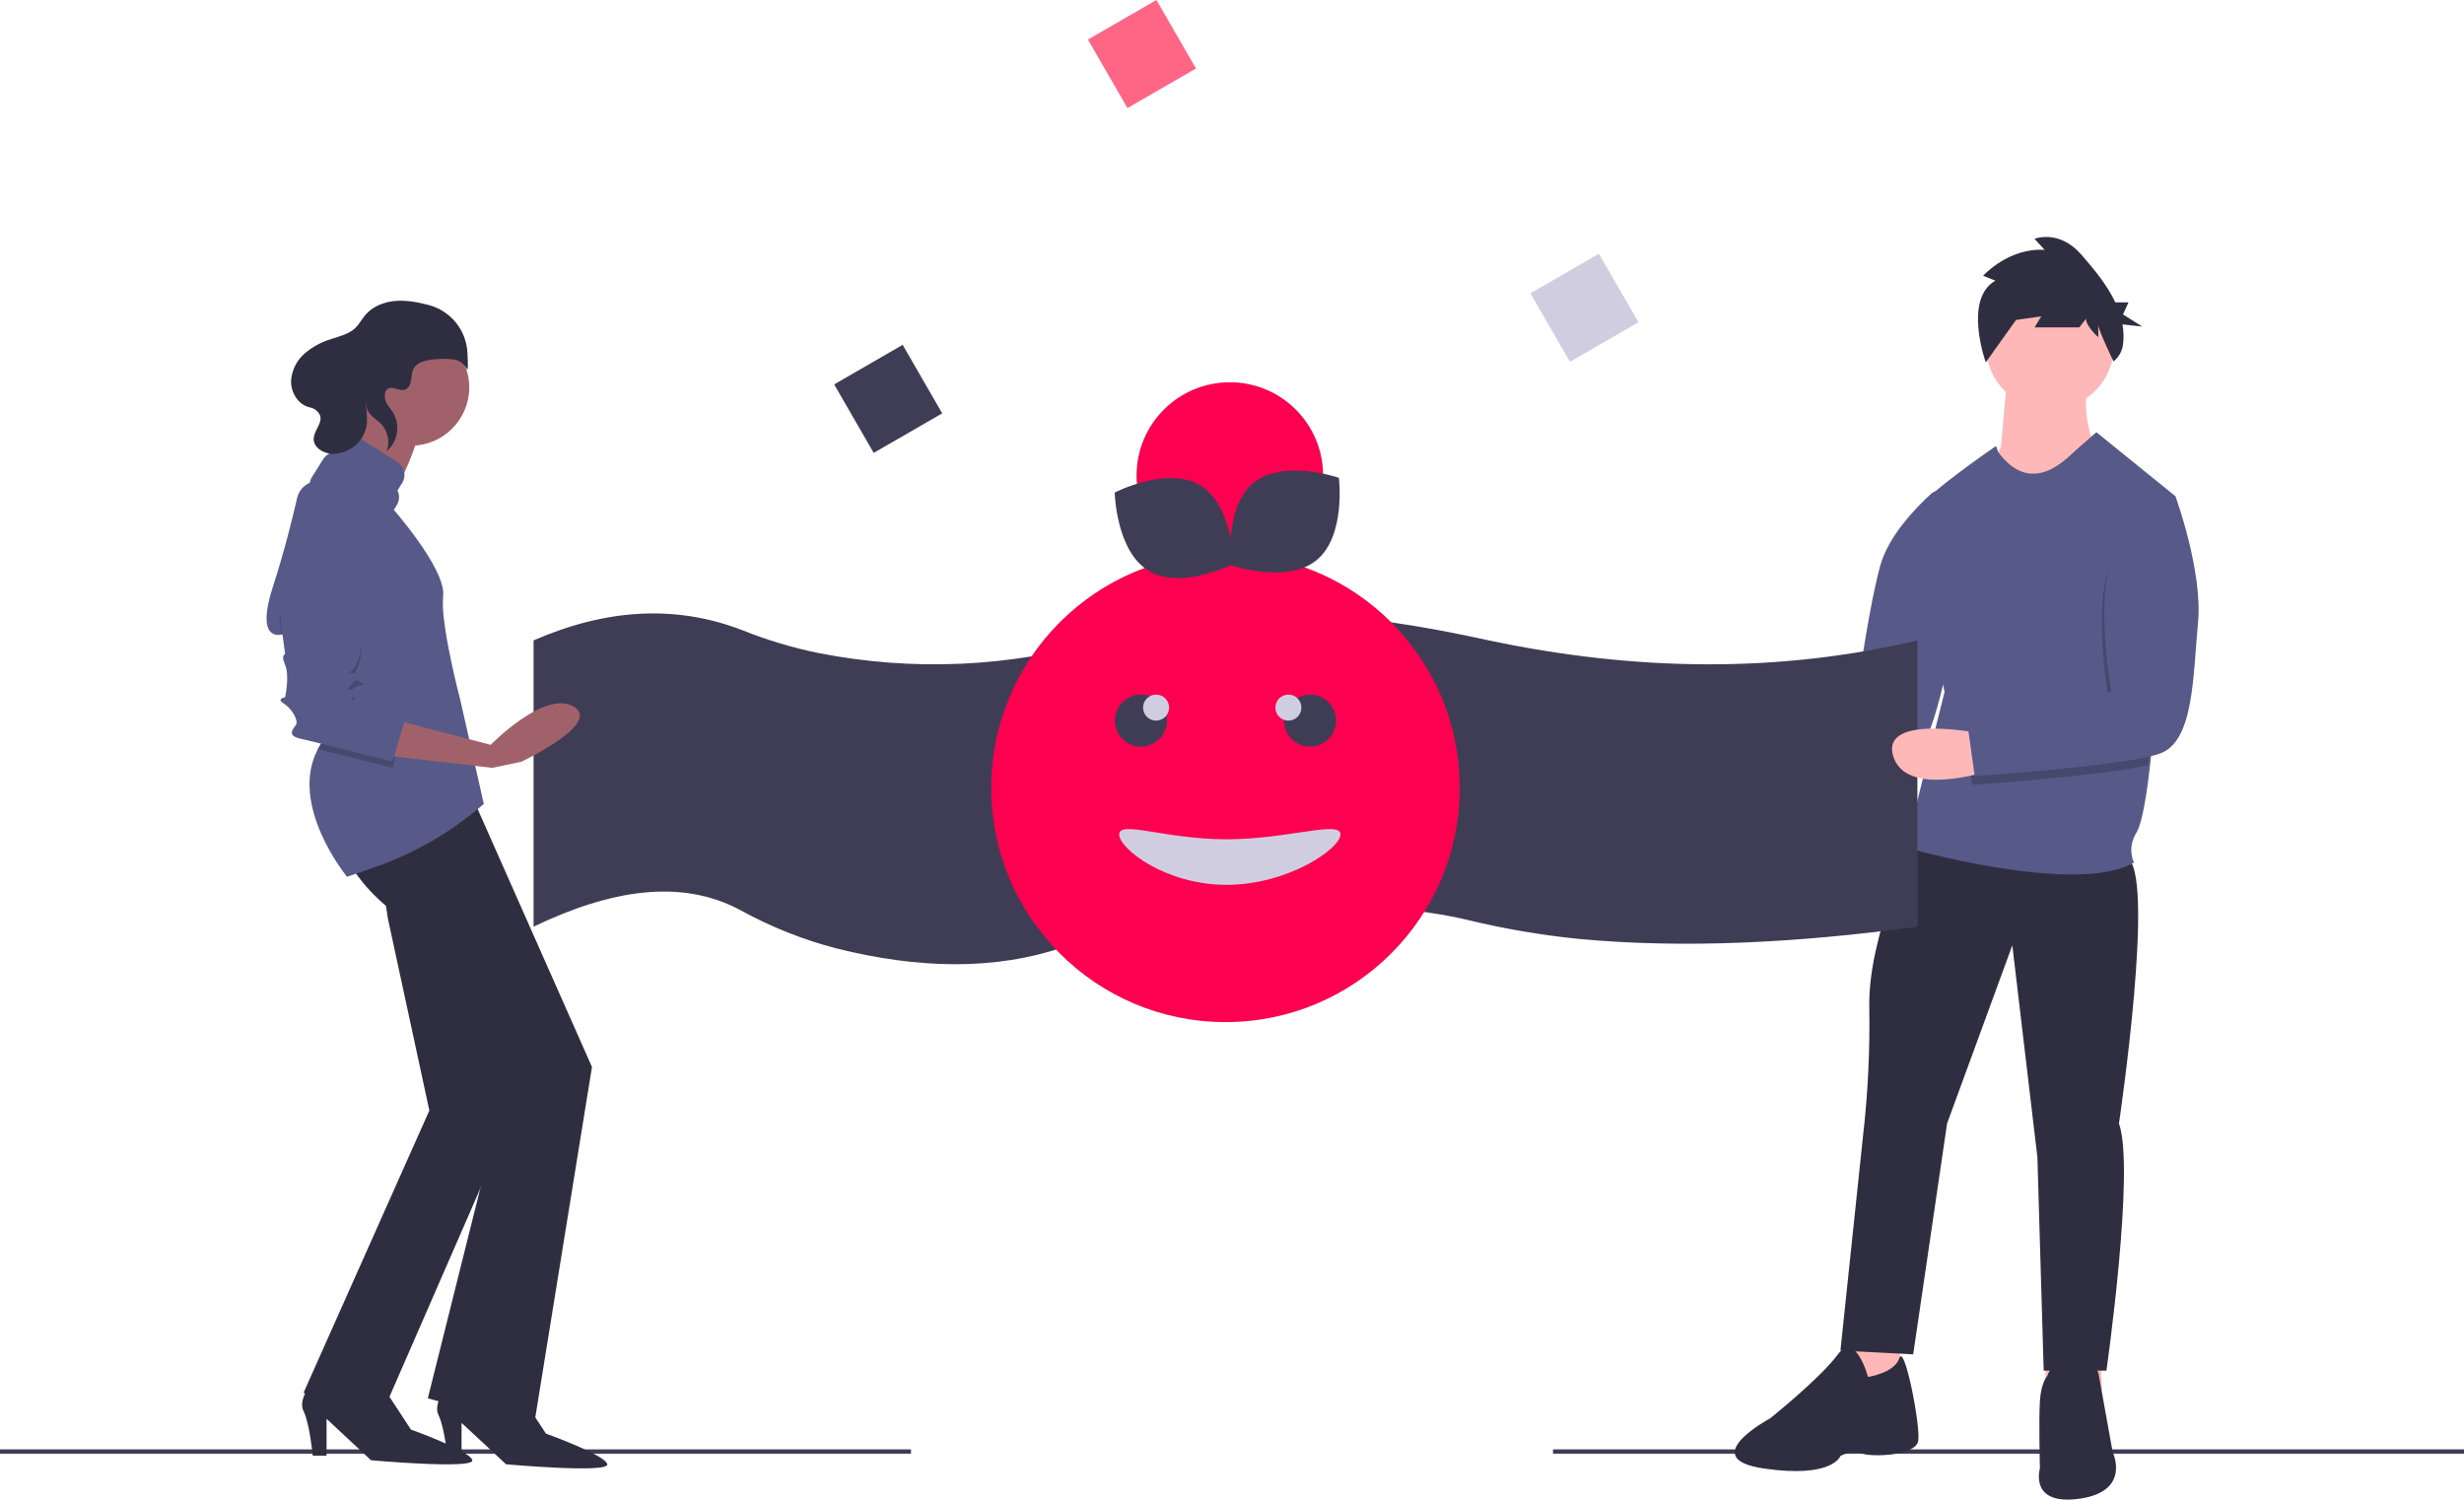
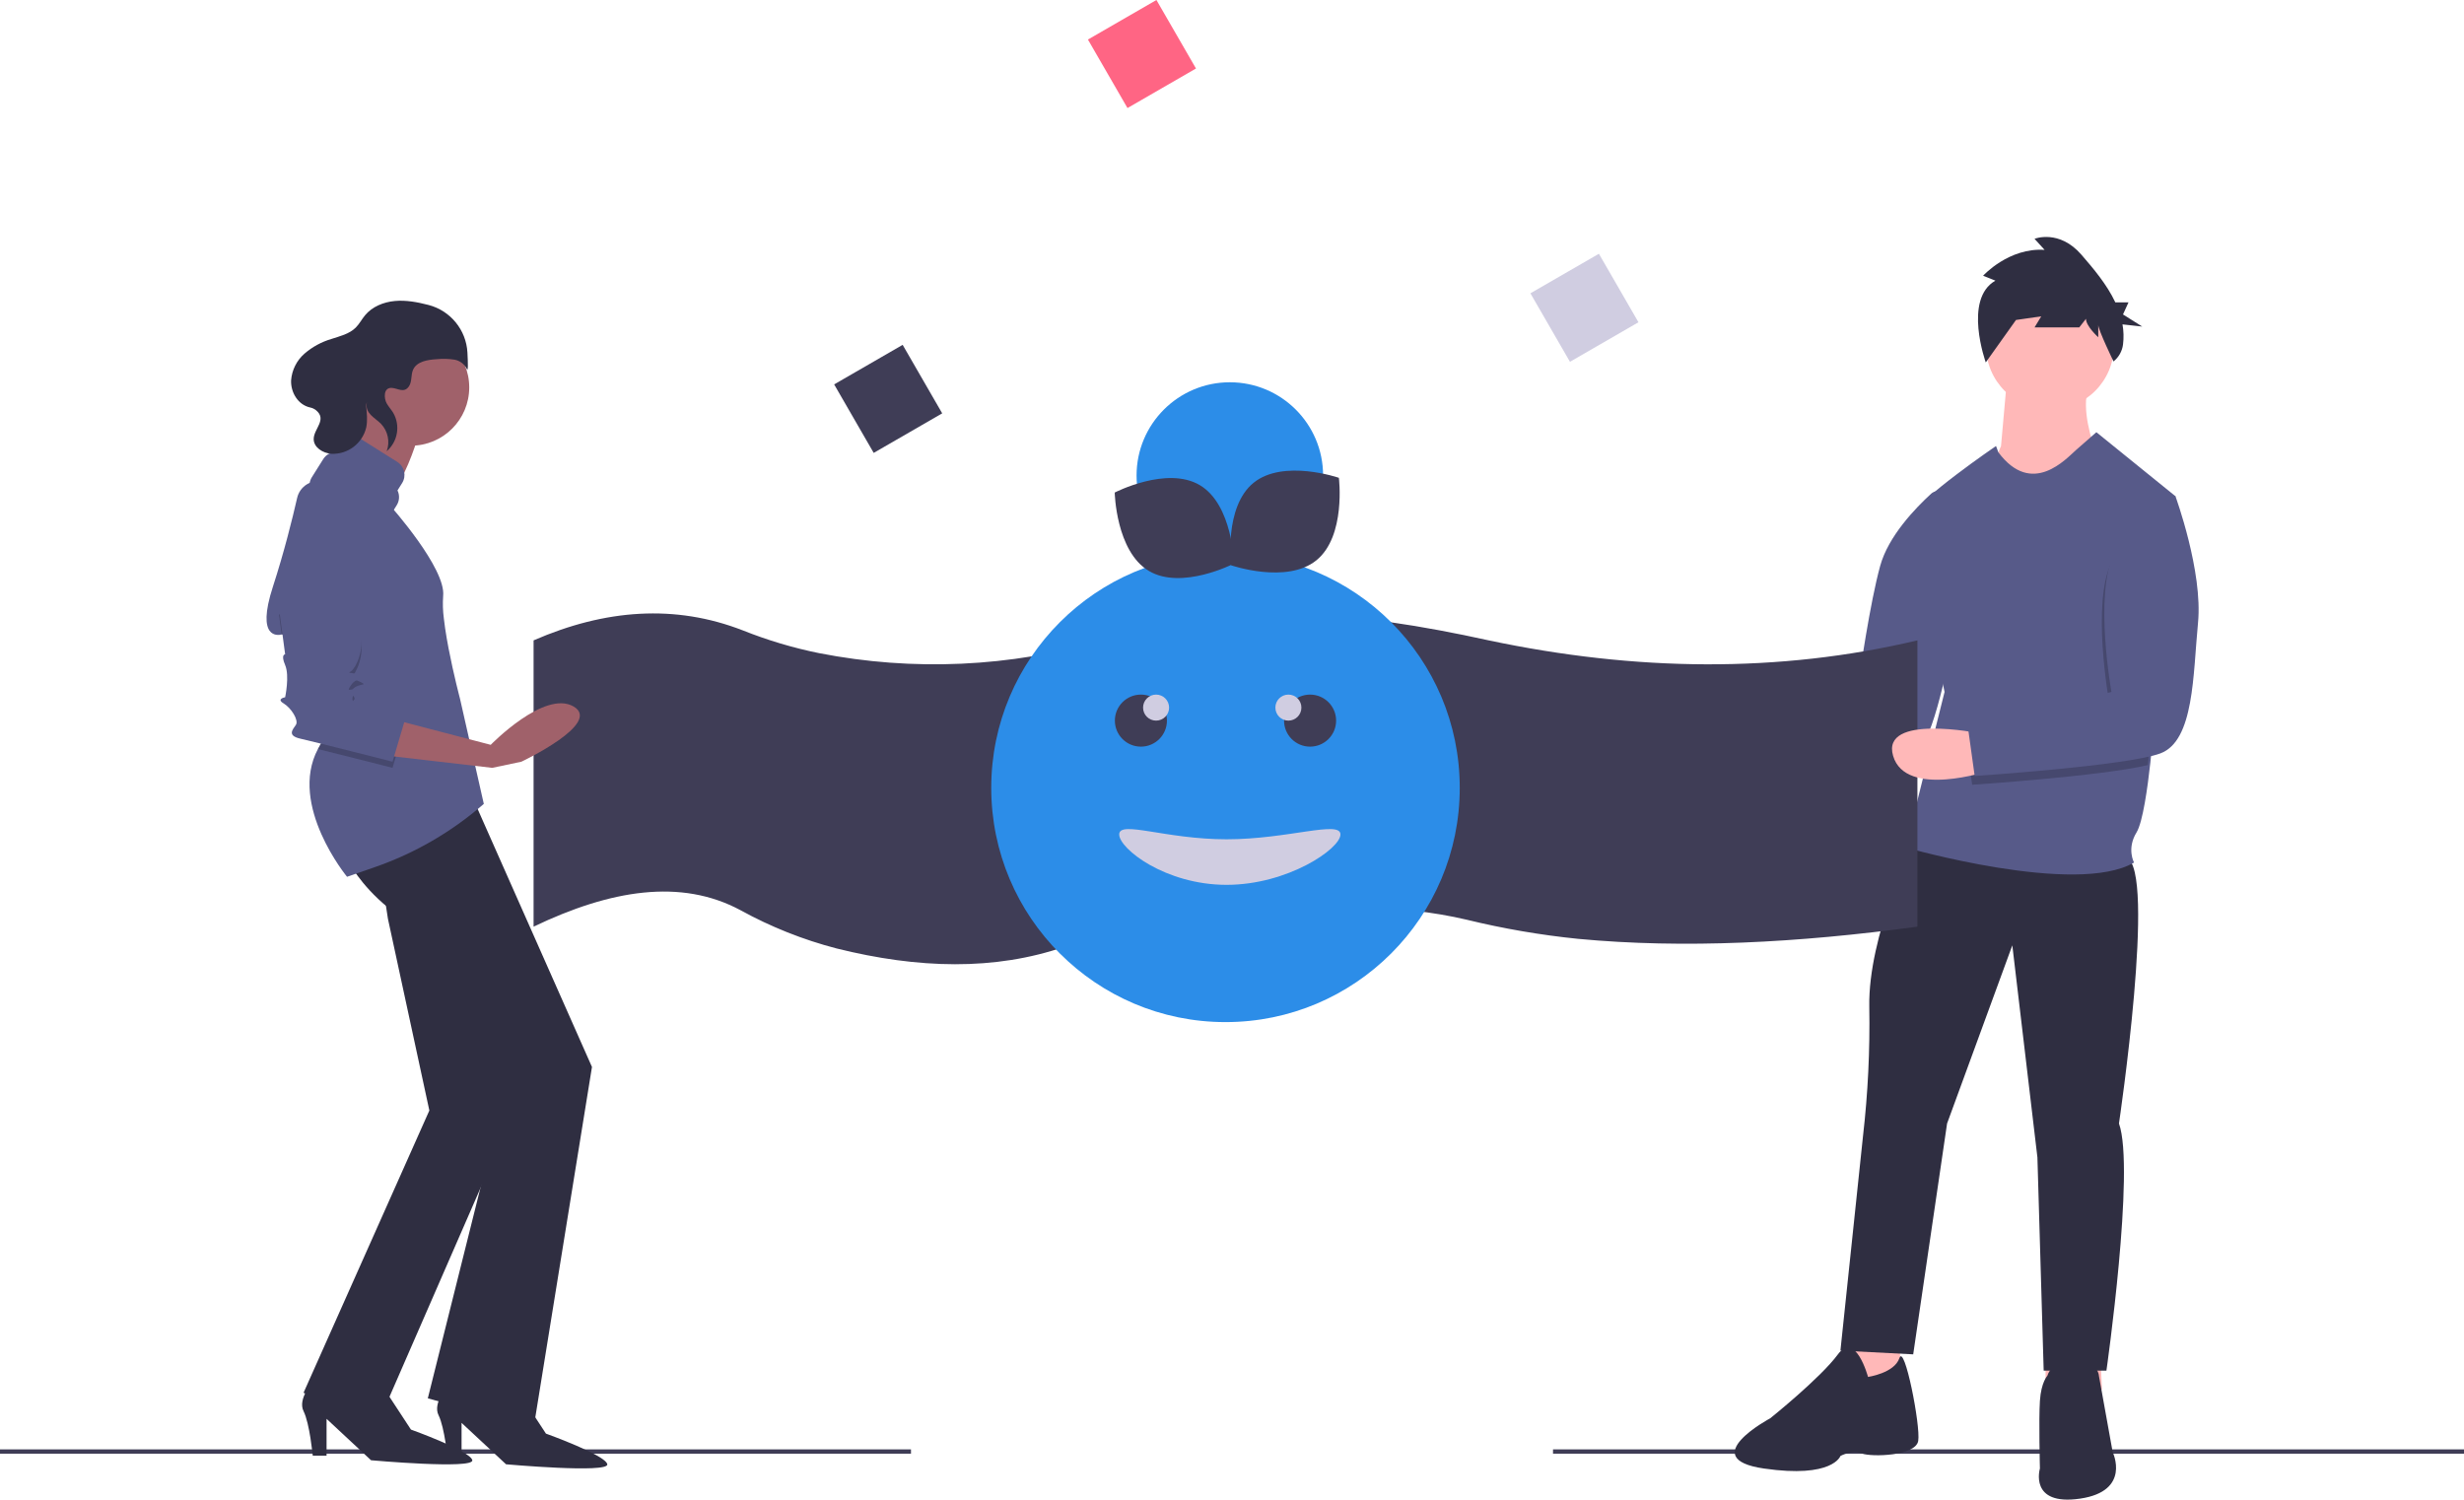
<svg xmlns="http://www.w3.org/2000/svg" id="ab41ebfa-be58-42b9-8177-2e0969874e06" data-name="Layer 1" width="1136" height="691.423" viewBox="0 0 1136 691.423">
  <path d="M823.78,435.779s-45.698-9.255-39.914,10.412,43.963,6.941,43.963,6.941Z" transform="translate(-32 -104.2884)" fill="#ffb8b8" />
  <path d="M922.368,331.895a4.287,4.287,0,0,1,7.111,2.45l1.562,9.072s7.061,36.287,1.015,59.336-10.337,53.412-26.675,56.646c-13.981,2.768-67.139-1.615-82.188-2.938a4.283,4.283,0,0,1-3.907-4.364l.281-13.24a4.29,4.29,0,0,1,3.834-4.175l60.862-6.491a4.281,4.281,0,0,0,3.793-3.664c1.448-10.354,6.129-42.456,10.779-59.334C902.593,351.556,914.934,338.679,922.368,331.895Z" transform="translate(-32 -104.2884)" fill="#575a89" />
  <rect x="716" y="668.253" width="420" height="2" fill="#3f3d56" />
  <polygon points="850.822 614.608 850.822 642.374 866.44 645.844 876.853 640.638 875.696 618.657 850.822 614.608" fill="#ffb8b8" />
  <polygon points="943.086 614.608 943.086 642.374 958.705 645.844 969.117 640.638 967.96 618.657 943.086 614.608" fill="#ffb8b8" />
  <path d="M914.059,493.297s-20.825,42.227-20.246,75.2a452.259,452.259,0,0,1-2.892,59.581l-10.412,98.916,33.551,1.735L929.677,622.293l30.08-82.141,11.569,97.76,2.892,98.338h28.923s13.305-93.132,5.785-113.956c0,0,17.354-116.849,3.471-122.633S914.059,493.297,914.059,493.297Z" transform="translate(-32 -104.2884)" fill="#2f2e41" />
  <path d="M893.234,739.142s-5.785-21.403-13.883-10.412-31.237,29.501-31.237,29.501-34.708,18.511-2.892,23.138,35.286-5.785,35.286-5.785,5.206-2.892,9.834-1.157,24.874,1.157,26.031-5.785-6.363-45.12-8.677-38.178S893.234,739.142,893.234,739.142Z" transform="translate(-32 -104.2884)" fill="#2f2e41" />
  <path d="M999.671,738.564s0-6.363-10.991-6.941-12.726,6.941-12.726,6.941-2.892,2.892-3.471,11.569,0,31.237,0,31.237-5.206,17.354,18.511,13.883,15.04-21.403,15.04-21.403Z" transform="translate(-32 -104.2884)" fill="#2f2e41" />
  <path d="M957.443,277.532l-2.892,32.394-5.206,12.148,13.883,19.668,34.129-31.815s-6.363-17.354-2.314-27.188Z" transform="translate(-32 -104.2884)" fill="#ffb8b8" />
  <path d="M1034.957,333.064l-.266,2.852L1024.544,444.128s-.399,5.033-1.14,11.743c-1.249,11.349-3.471,27.494-6.38,32.22-4.628,7.52-1.157,13.883-1.157,13.883-26.609,15.618-105.279-6.941-105.279-6.941l17.932-71.729S912.324,348.683,914.059,341.741s38.178-31.815,38.178-31.815l1.076,2.892c15.532,20.825,31.318,2.892,35.945-1.157l9.255-8.098Z" transform="translate(-32 -104.2884)" fill="#575a89" />
  <path d="M916,531.541c-55.149,7.482-107.762,10.221-156.445,5.614a377.439,377.439,0,0,1-51.317-8.812c-30.955-7.327-68.952-7.327-110.699-3.426a317.739,317.739,0,0,0-74.514,15.804c-32.352,11.199-67.793,10.229-105.368.854A192.172,192.172,0,0,1,373.415,523.959c-27.47-14.762-59.982-9.417-95.415,7.582v-132c33.081-14.407,65.307-16.733,96.51-4.588a203.878,203.878,0,0,0,35.141,10.483,276.991,276.991,0,0,0,130.552-5.895c57.369-19.438,117.379-13.396,178.151,0,67.707,14.301,133.696,15.144,197.646,0Z" transform="translate(-32 -104.2884)" fill="#3f3d56" />
  <rect y="668.253" width="420" height="2" fill="#3f3d56" />
  <rect x="540.252" y="110.963" width="36.469" height="36.469" transform="translate(1074.748 -142.4466) rotate(150)" fill="#ff6584" />
  <rect x="423.252" y="269.963" width="36.469" height="36.469" transform="translate(935.9226 212.7514) rotate(150)" fill="#3f3d56" />
  <rect x="744.252" y="227.963" width="36.469" height="36.469" transform="translate(1513.917 -26.12166) rotate(150)" fill="#d0cde1" />
  <polygon points="178.85 423.599 197.947 512.01 139.949 642.15 173.899 657.004 238.969 507.766 197.372 376.702 172.617 383.068 178.85 423.599" fill="#2f2e41" />
  <path d="M193.875,503.578s7.073,12.731,22.633,23.34,48.096,80.631,48.096,80.631L229.24,749.007l48.803,13.438,26.877-166.213L249.751,471.75Z" transform="translate(-32 -104.2884)" fill="#2f2e41" />
  <path d="M176.193,741.488s-7.073,7.78-4.244,13.438,4.244,20.511,4.244,20.511h6.366v-16.975l20.511,19.097s47.388,4.244,46.681,0-28.292-14.146-28.292-14.146l-13.438-20.511Z" transform="translate(-32 -104.2884)" fill="#2f2e41" />
  <path d="M238.434,743.349s-7.073,7.78-4.244,13.438,4.244,20.511,4.244,20.511h6.366V760.324l20.511,19.097s47.388,4.244,46.681,0-28.292-14.146-28.292-14.146l-13.438-20.511Z" transform="translate(-32 -104.2884)" fill="#2f2e41" />
  <circle cx="189.459" cy="178.616" r="26.877" fill="#a0616a" />
  <path d="M199.533,284.319s-2.122,26.877-15.56,36.779-13.438,18.389-13.438,18.389l54.461,24.755L212.265,337.366s-3.536-1.415,2.122-8.487,10.609-24.048,10.609-24.048Z" transform="translate(-32 -104.2884)" fill="#a0616a" />
  <path d="M255.056,474.933l0,0a152.336,152.336,0,0,1-50.219,29.151L192,508.541s-27.145-32.943-13.438-58.901a40.665,40.665,0,0,1,11.776-13.962l-.283-1.238-6.882-30.024-.615-2.688-20.511-4.951s-.064.021-.184.05c-1.535.403-11.939,2.313-4.06-21.975,5.242-16.162,9.042-31.549,11.182-40.955a9.983,9.983,0,0,1,12.345-7.439c6.568,1.801,14.727,5.221,19.617,11.616,9.195,12.024,11.052-.532,11.052-.532s25.727,28.823,24.312,41.554a50.599,50.599,0,0,0,.311,10.242v.014c.17,1.514.375,3.091.608,4.703,1.754,11.911,5.149,25.752,6.394,30.619.092.347.17.651.233.905.149.587.233.905.233.905Z" transform="translate(-32 -104.2884)" fill="#575a89" />
  <path d="M218.63,439.215l-5.658,19.097s-21.7-5.531-34.41-8.671a40.665,40.665,0,0,1,11.776-13.962l-.283-1.238-6.882-30.024-.615-2.688-20.511-4.951s-.064.021-.184.05l-1.231-9.244s35.364,2.122,37.486,10.609-2.122,16.975-4.244,18.389,0,0,4.244,2.122-1.415,0-4.244,4.244.707.707,1.415,2.829,0-.707-.707,2.829,2.829.707,3.536.707S218.63,439.215,218.63,439.215Z" transform="translate(-32 -104.2884)" opacity="0.2" />
  <path d="M212.265,435.679l45.974,12.024s24.755-25.462,38.194-17.682-24.048,25.462-24.048,25.462l-13.438,2.829-48.803-5.658Z" transform="translate(-32 -104.2884)" fill="#a0616a" />
  <path d="M160.633,384.754l2.829,21.219s-2.122,0,0,4.951,0,14.853,0,14.853-4.244.707-.707,2.829,7.073,7.78,5.658,9.902-4.244,4.951,2.122,6.366,42.437,10.609,42.437,10.609l5.658-19.097s-19.804-9.902-20.511-9.902-4.244,2.829-3.536-.707,1.415-.707.707-2.829-4.244,1.415-1.415-2.829,8.487-2.122,4.244-4.244-6.366-.707-4.244-2.122,6.366-9.902,4.244-18.389S160.633,384.754,160.633,384.754Z" transform="translate(-32 -104.2884)" fill="#575a89" />
  <path d="M215.261,330.402l2.131-3.389a7.075,7.075,0,0,0-2.222-9.755l-16.239-10.213a7.075,7.075,0,0,0-9.755,2.222l-2.131,3.389a7.063,7.063,0,0,0-6.014,3.302l-5.244,8.338a7.075,7.075,0,0,0,2.222,9.755l21.882,13.762a7.075,7.075,0,0,0,9.755-2.222l5.244-8.338A7.063,7.063,0,0,0,215.261,330.402Z" transform="translate(-32 -104.2884)" fill="#575a89" />
  <path d="M220.523,282.442c1.504-2.196.845-5.247,1.921-7.681,1.69-3.822,6.673-4.607,10.845-4.858a31.964,31.964,0,0,1,8.306.223,7.975,7.975,0,0,1,5.66,4.316c.586,1.25.524-2.624.25-7.602a24.023,24.023,0,0,0-17.898-21.931q-.088-.023-.174-.045c-5.04-1.292-10.246-2.279-15.427-1.797s-10.385,2.587-13.708,6.591c-1.519,1.83-2.614,4.005-4.301,5.682-2.963,2.946-7.275,3.94-11.244,5.244a33.534,33.534,0,0,0-12.353,6.734,18.176,18.176,0,0,0-6.191,12.344c-.217,5.508,3.151,11.279,8.772,12.503a6.343,6.343,0,0,1,2.68,1.234c5.292,4.312-.966,8.54-1.038,13.249-.06,3.929,4.251,6.595,8.171,6.873a15.814,15.814,0,0,0,16.049-12.128c.67-3.209.293-6.531-.013-9.795-.35-3.736,7.885-12.315,2.43-6.013a9.224,9.224,0,0,0-2.13,4.217c-1.007,5.115,3.626,6.957,6.505,9.874a12.218,12.218,0,0,1,2.652,12.644,14.086,14.086,0,0,0,2.99-17.721c-.914-1.479-2.107-2.776-2.972-4.285-1.349-2.355-1.614-7.411,2.315-7.178C215.425,283.304,218.285,285.711,220.523,282.442Z" transform="translate(-32 -104.2884)" fill="#2f2e41" />
  <circle cx="945.111" cy="159.361" r="29.501" fill="#ffb8b8" />
  <path d="M1033.534,337.073l-10.146,108.212s-.399,5.033-1.14,11.743c-21.536,5.148-81.002,9.082-81.002,9.082l-2.892-20.825,65.944-17.932s-8.098-45.12,1.157-63.63a143.111,143.111,0,0,0,6.073-13.84,20.079,20.079,0,0,1,22.005-12.81Z" transform="translate(-32 -104.2884)" opacity="0.2" />
  <path d="M944.717,442.393s-45.698-9.255-39.914,10.412,43.963,6.942,43.963,6.942Z" transform="translate(-32 -104.2884)" fill="#ffb8b8" />
  <path d="M1017.025,330.172l17.932,2.892s12.726,34.708,10.412,58.424-1.735,54.375-17.354,60.16-85.612,10.412-85.612,10.412l-2.892-20.825,65.944-17.932s-8.098-45.12,1.157-63.63S1017.025,330.172,1017.025,330.172Z" transform="translate(-32 -104.2884)" fill="#575a89" />
  <path d="M951.958,233.686l-5.67-2.27s11.856-13.053,28.351-11.918l-4.639-5.108s11.341-4.54,21.65,7.378c5.42,6.265,11.69,13.629,15.599,21.924h6.072l-2.534,5.58,8.87,5.581-9.105-1.002a31.184,31.184,0,0,1,.247,9.256,11.976,11.976,0,0,1-4.386,7.835h0s-7.032-14.556-7.032-16.826v5.675s-5.67-5.108-5.67-8.513l-3.093,3.973H969.999l3.093-5.108-11.856,1.703,4.639-6.243-18.356,25.778S937.009,242.198,951.958,233.686Z" transform="translate(-32 -104.2884)" fill="#2f2e41" />
-   <circle cx="565" cy="363.253" r="108" fill="#FE0050" />
+   <circle cx="565" cy="363.253" r="108" fill="#2C8DE8" />
  <path d="M650,489.007c0,6.627-24.333,23.25-52.5,23.25s-49.5-16.623-49.5-23.25,21.333,2.25,49.5,2.25S650,482.379,650,489.007Z" transform="translate(-32 -104.2884)" fill="#d0cde1" />
  <circle cx="604" cy="332.253" r="12" fill="#3f3d56" />
  <circle cx="526" cy="332.253" r="12" fill="#3f3d56" />
  <circle cx="533" cy="326.253" r="6" fill="#d0cde1" />
  <circle cx="594" cy="326.253" r="6" fill="#d0cde1" />
-   <circle cx="567" cy="219.253" r="43" fill="#FE0050" />
+   <circle cx="567" cy="219.253" r="43" fill="#2C8DE8" />
  <path d="M585.191,327.992c15.186,9.04,15.731,36.132,15.731,36.132s-24.076,12.434-39.262,3.394S545.929,331.386,545.929,331.386,570.005,318.952,585.191,327.992Z" transform="translate(-32 -104.2884)" fill="#3f3d56" />
  <path d="M638.916,362.616c-13.724,11.135-39.341,2.301-39.341,2.301s-3.366-26.887,10.358-38.022,39.341-2.301,39.341-2.301S652.641,351.481,638.916,362.616Z" transform="translate(-32 -104.2884)" fill="#3f3d56" />
</svg>
